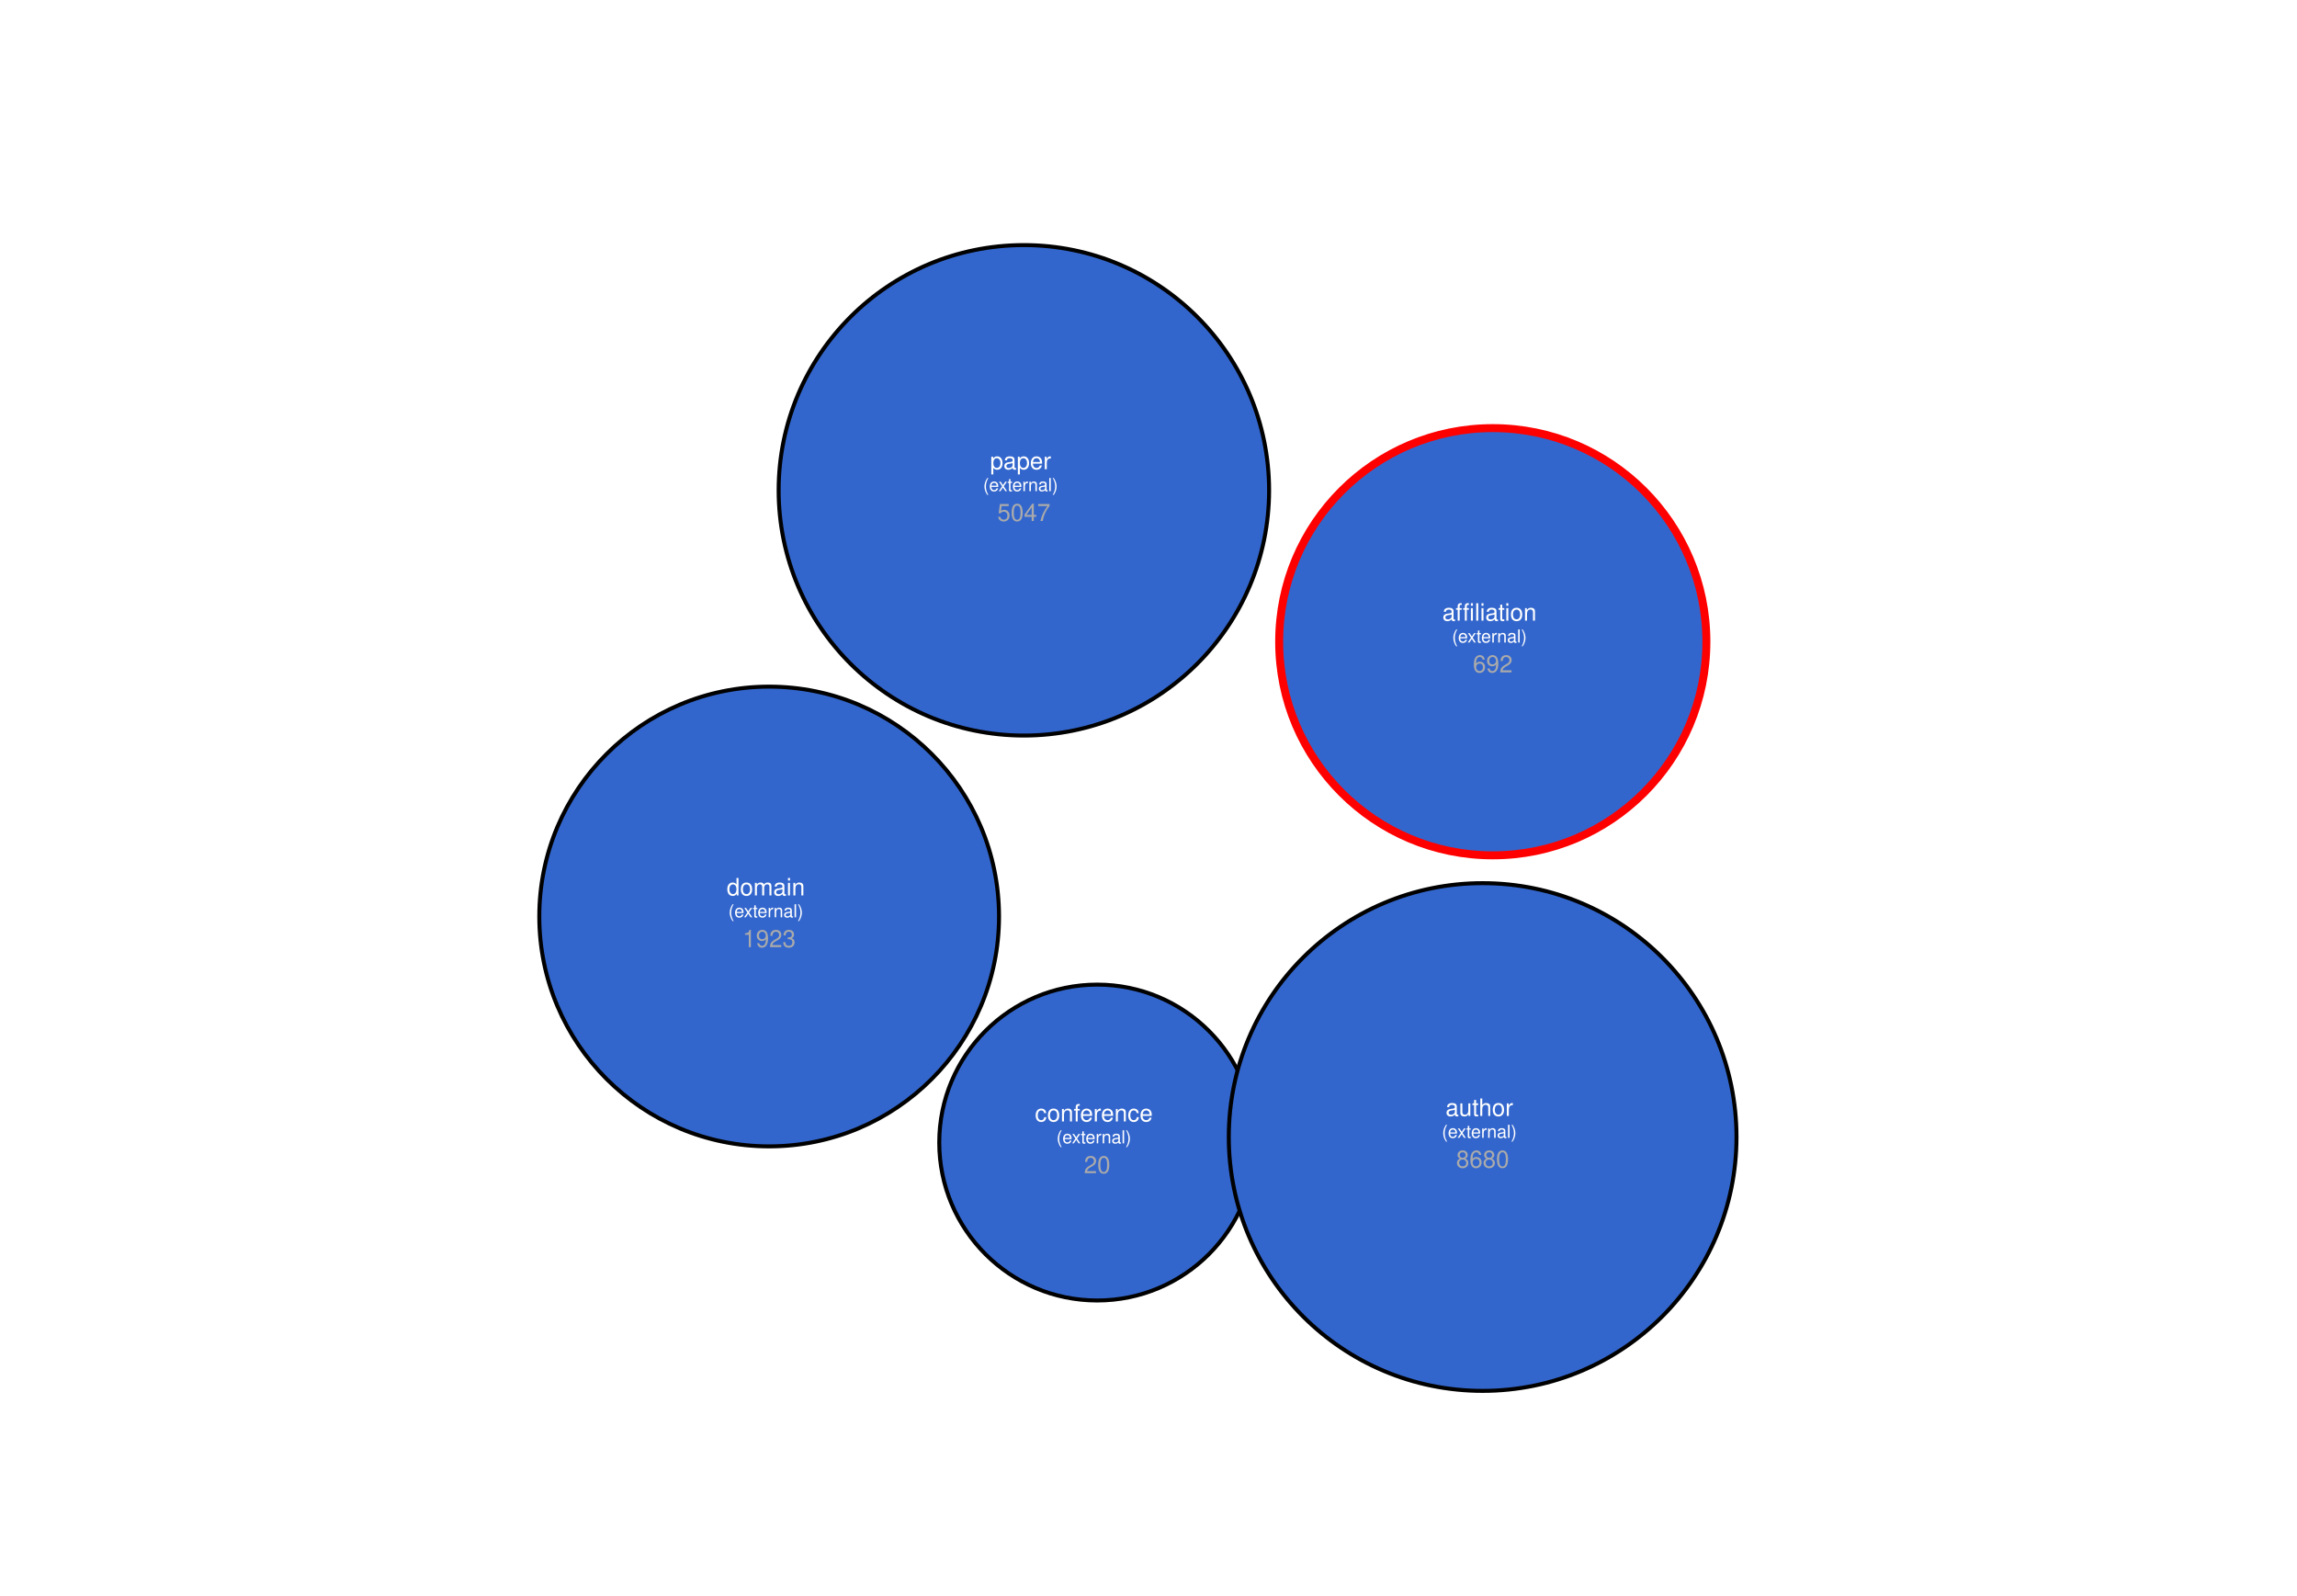
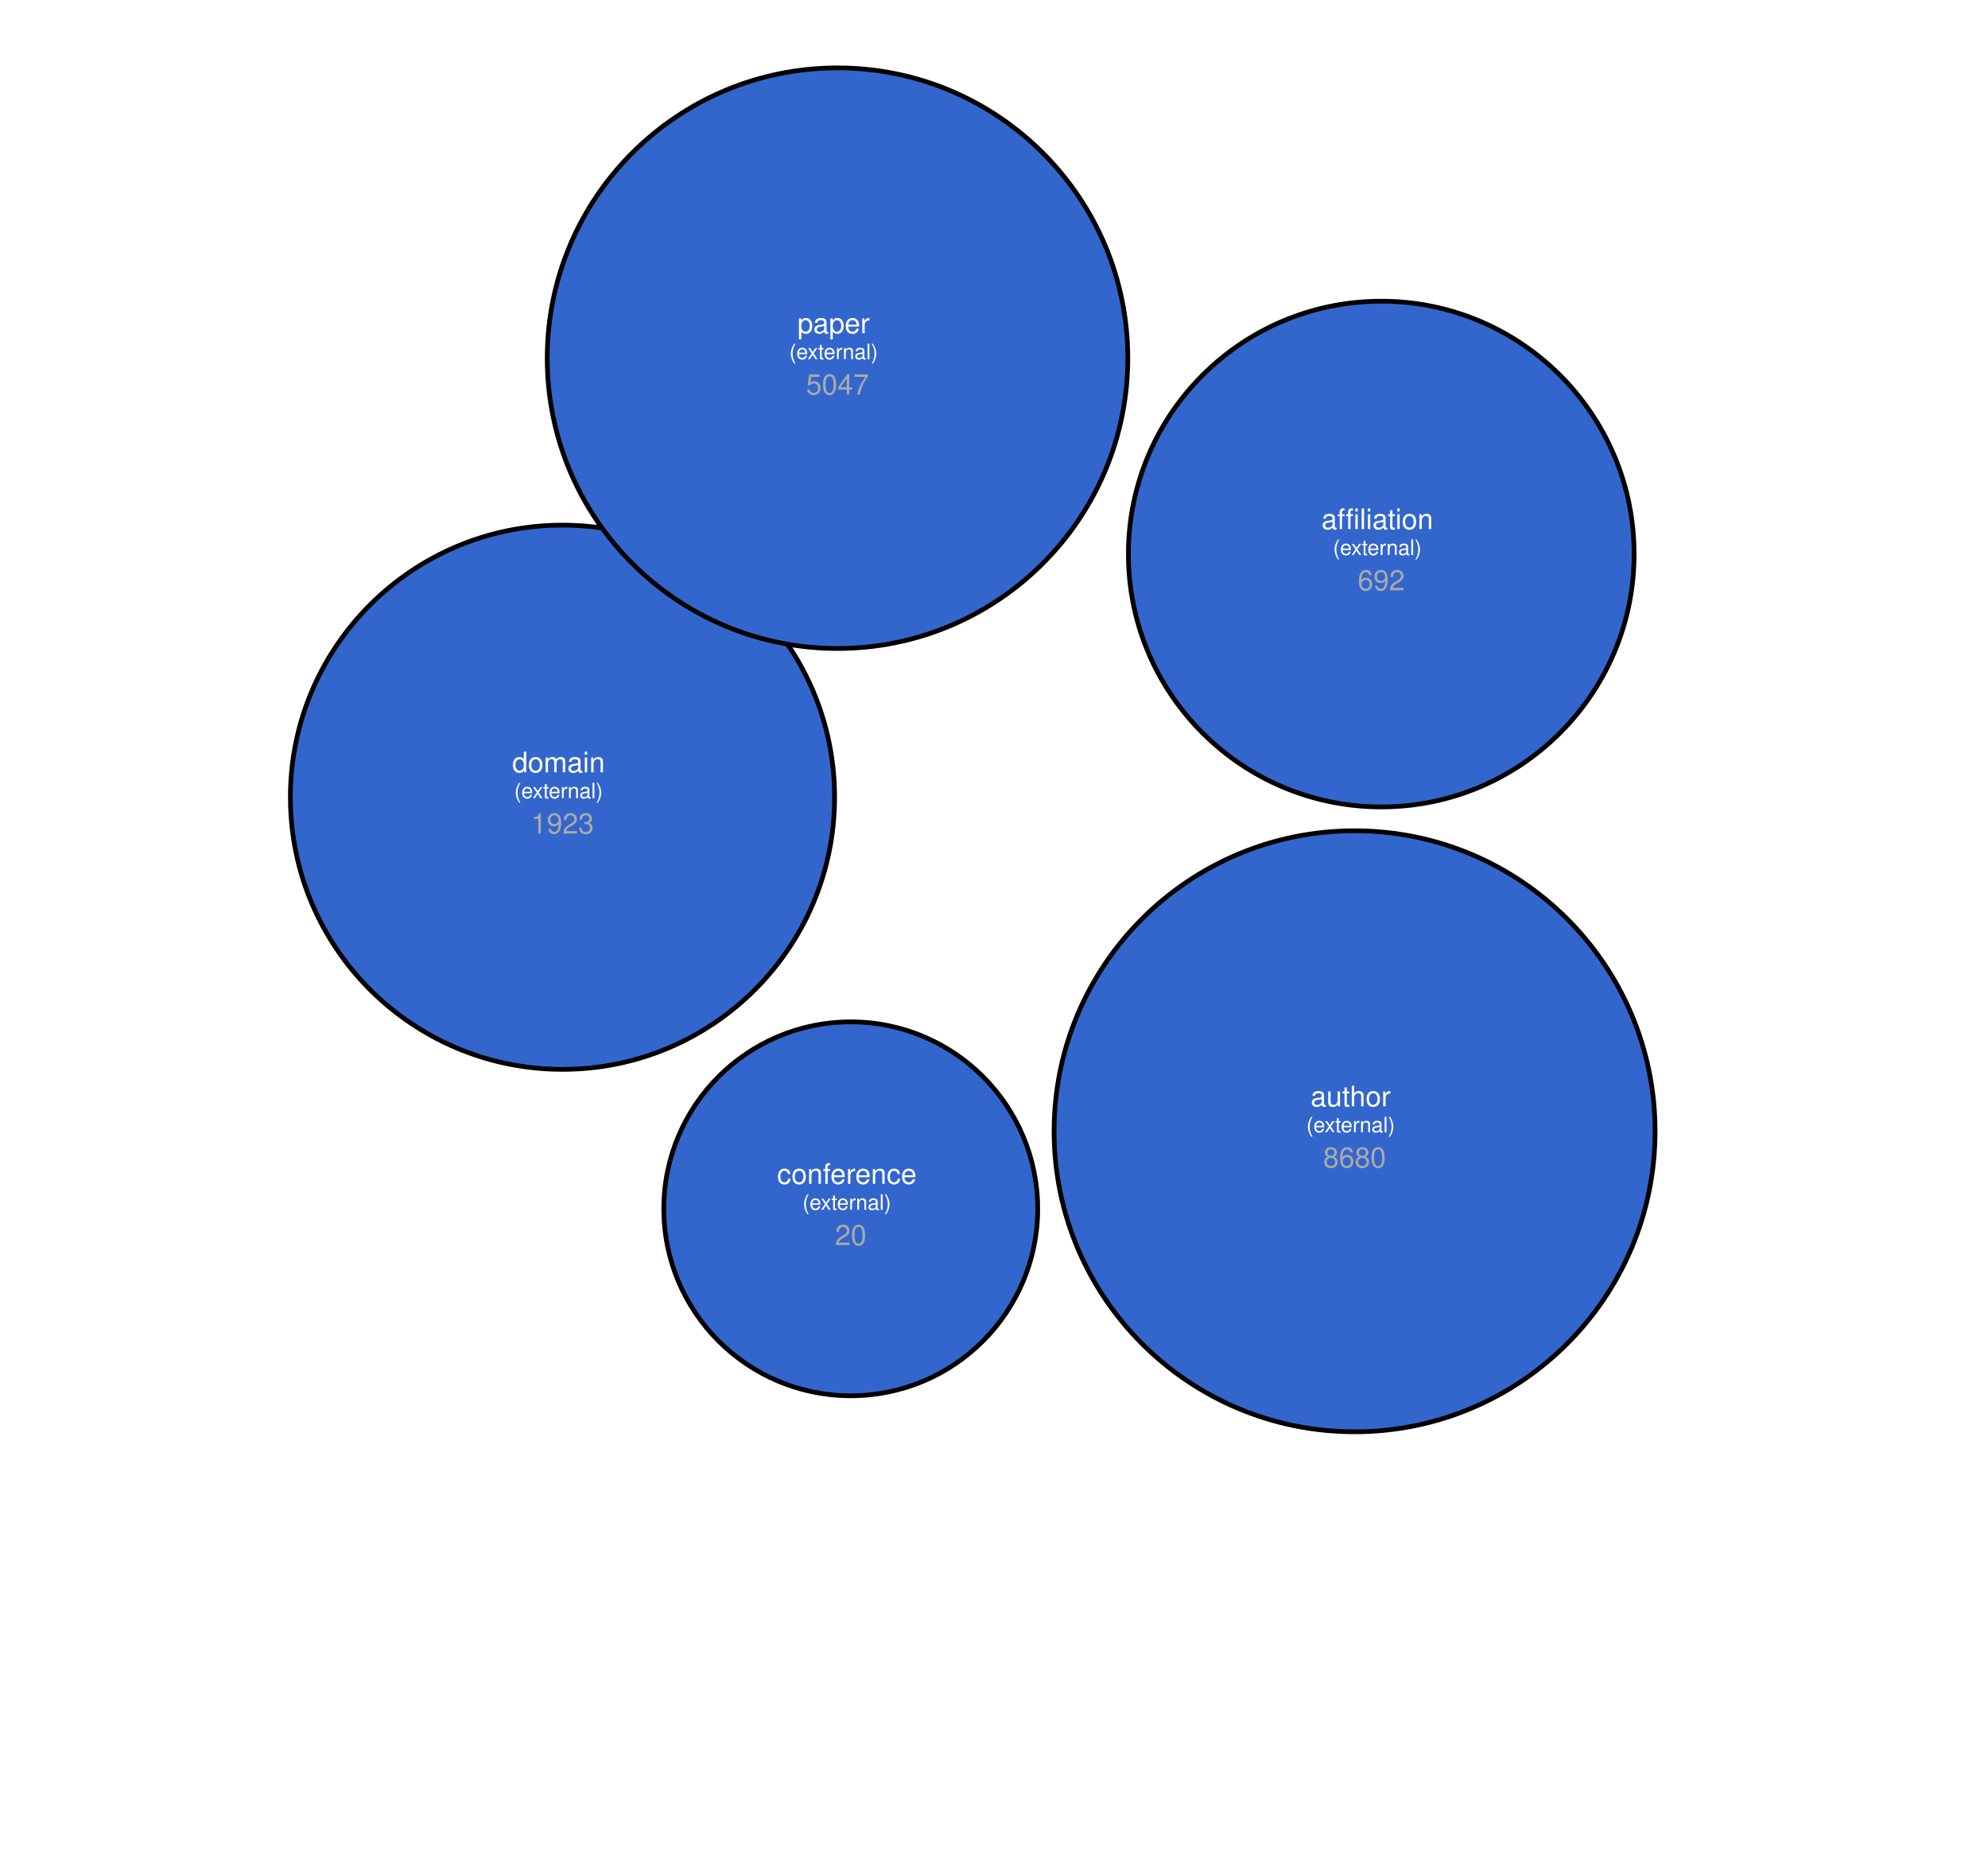
- <svg xmlns="http://www.w3.org/2000/svg" class="vowlGraph" width="1497.6" height="1040" version="1.1">
-   <g transform="translate(-171.7966,-102.9445)scale(1.297597)">
+ <svg xmlns="http://www.w3.org/2000/svg" class="vowlGraph" width="964.08" height="900" version="1.1">
+   <g transform="translate(-64.72049,-122.2512)scale(1.142533)">
    <g class="linkContainer">
      <defs />
    </g>
    <g class="cardinalityContainer" />
    <g class="labelContainer" />
    <g class="nodeContainer">
-       <g class="node" id="class2" transform="translate(683.6817,653.3952)">
+       <g class="node" id="class3" transform="translate(295.3981,445.3946)">
+         <circle class="class external" r="115.497" style="fill: rgb(51, 102, 204); stroke: rgb(0, 0, 0); stroke-width: 2;" />
+         <text class="text" text-anchor="middle" y="-24.6px" style="font-family: Helvetica, Arial, sans-serif; font-size: 12px; pointer-events: none; fill: rgb(255, 255, 255);">
+           <tspan class="text" x="0" dy="14px" style="font-family: Helvetica, Arial, sans-serif; font-size: 12px; pointer-events: none;">domain</tspan>
+           <tspan class="text subtext" x="0" dy="11px" style="font-family: Helvetica, Arial, sans-serif; font-size: 9px; pointer-events: none;">(external)</tspan>
+           <tspan class="text instance-count" x="0" dy="15px" style="font-family: Helvetica, Arial, sans-serif; font-size: 12px; fill: rgb(170, 170, 170); pointer-events: none;">1923</tspan>
+         </text>
+       </g>
+       <g class="node" id="class5" transform="translate(412.1333,259.0347)">
+         <circle class="class external" r="123.214" style="fill: rgb(51, 102, 204); stroke: rgb(0, 0, 0); stroke-width: 2;" />
+         <text class="text" text-anchor="middle" y="-24.6px" style="font-family: Helvetica, Arial, sans-serif; font-size: 12px; pointer-events: none; fill: rgb(255, 255, 255);">
+           <tspan class="text" x="0" dy="14px" style="font-family: Helvetica, Arial, sans-serif; font-size: 12px; pointer-events: none;">paper</tspan>
+           <tspan class="text subtext" x="0" dy="11px" style="font-family: Helvetica, Arial, sans-serif; font-size: 9px; pointer-events: none;">(external)</tspan>
+           <tspan class="text instance-count" x="0" dy="15px" style="font-family: Helvetica, Arial, sans-serif; font-size: 12px; fill: rgb(170, 170, 170); pointer-events: none;">5047</tspan>
+         </text>
+       </g>
+       <g class="node" id="class2" transform="translate(417.7514,620.0858)">
        <circle class="class external" r="79.356" style="fill: rgb(51, 102, 204); stroke: rgb(0, 0, 0); stroke-width: 2;" />
        <text class="text" text-anchor="middle" y="-24.6px" style="font-family: Helvetica, Arial, sans-serif; font-size: 12px; pointer-events: none; fill: rgb(255, 255, 255);">
          <tspan class="text" x="0" dy="14px" style="font-family: Helvetica, Arial, sans-serif; font-size: 12px; pointer-events: none;">conference</tspan>
          <tspan class="text subtext" x="0" dy="11px" style="font-family: Helvetica, Arial, sans-serif; font-size: 9px; pointer-events: none;">(external)</tspan>
          <tspan class="text instance-count" x="0" dy="15px" style="font-family: Helvetica, Arial, sans-serif; font-size: 12px; fill: rgb(170, 170, 170); pointer-events: none;">20</tspan>
        </text>
      </g>
-       <g class="node" id="class5" transform="translate(646.8417,325.6905)">
-         <circle class="class external" r="123.214" style="fill: rgb(51, 102, 204); stroke: rgb(0, 0, 0); stroke-width: 2;" />
-         <text class="text" text-anchor="middle" y="-24.6px" style="font-family: Helvetica, Arial, sans-serif; font-size: 12px; pointer-events: none; fill: rgb(255, 255, 255);">
-           <tspan class="text" x="0" dy="14px" style="font-family: Helvetica, Arial, sans-serif; font-size: 12px; pointer-events: none;">paper</tspan>
-           <tspan class="text subtext" x="0" dy="11px" style="font-family: Helvetica, Arial, sans-serif; font-size: 9px; pointer-events: none;">(external)</tspan>
-           <tspan class="text instance-count" x="0" dy="15px" style="font-family: Helvetica, Arial, sans-serif; font-size: 12px; fill: rgb(170, 170, 170); pointer-events: none;">5047</tspan>
-         </text>
-       </g>
-       <g class="node" id="class3" transform="translate(518.8608,539.8199)">
-         <circle class="class external" r="115.497" style="fill: rgb(51, 102, 204); stroke: rgb(0, 0, 0); stroke-width: 2;" />
-         <text class="text" text-anchor="middle" y="-24.6px" style="font-family: Helvetica, Arial, sans-serif; font-size: 12px; pointer-events: none; fill: rgb(255, 255, 255);">
-           <tspan class="text" x="0" dy="14px" style="font-family: Helvetica, Arial, sans-serif; font-size: 12px; pointer-events: none;">domain</tspan>
-           <tspan class="text subtext" x="0" dy="11px" style="font-family: Helvetica, Arial, sans-serif; font-size: 9px; pointer-events: none;">(external)</tspan>
-           <tspan class="text instance-count" x="0" dy="15px" style="font-family: Helvetica, Arial, sans-serif; font-size: 12px; fill: rgb(170, 170, 170); pointer-events: none;">1923</tspan>
-         </text>
-       </g>
-       <g class="node" id="class1" transform="translate(882.4461,401.7655)">
-         <circle class="class external focused" r="107.328" style="fill: rgb(51, 102, 204); stroke: rgb(255, 0, 0); stroke-width: 4px;" />
+       <g class="node" id="class1" transform="translate(642.9224,342.1708)">
+         <circle class="class external" r="107.328" style="fill: rgb(51, 102, 204); stroke: rgb(0, 0, 0); stroke-width: 2;" />
        <text class="text" text-anchor="middle" y="-24.6px" style="font-family: Helvetica, Arial, sans-serif; font-size: 12px; pointer-events: none; fill: rgb(255, 255, 255);">
          <tspan class="text" x="0" dy="14px" style="font-family: Helvetica, Arial, sans-serif; font-size: 12px; pointer-events: none;">affiliation</tspan>
          <tspan class="text subtext" x="0" dy="11px" style="font-family: Helvetica, Arial, sans-serif; font-size: 9px; pointer-events: none;">(external)</tspan>
          <tspan class="text instance-count" x="0" dy="15px" style="font-family: Helvetica, Arial, sans-serif; font-size: 12px; fill: rgb(170, 170, 170); pointer-events: none;">692</tspan>
        </text>
      </g>
-       <g class="node" id="class4" transform="translate(877.3539,650.6165)">
+       <g class="node" id="class4" transform="translate(631.6033,587.1752)">
        <circle class="class external" r="127.551" style="fill: rgb(51, 102, 204); stroke: rgb(0, 0, 0); stroke-width: 2;" />
        <text class="text" text-anchor="middle" y="-24.6px" style="font-family: Helvetica, Arial, sans-serif; font-size: 12px; pointer-events: none; fill: rgb(255, 255, 255);">
          <tspan class="text" x="0" dy="14px" style="font-family: Helvetica, Arial, sans-serif; font-size: 12px; pointer-events: none;">author</tspan>
          <tspan class="text subtext" x="0" dy="11px" style="font-family: Helvetica, Arial, sans-serif; font-size: 9px; pointer-events: none;">(external)</tspan>
          <tspan class="text instance-count" x="0" dy="15px" style="font-family: Helvetica, Arial, sans-serif; font-size: 12px; fill: rgb(170, 170, 170); pointer-events: none;">8680</tspan>
        </text>
      </g>
    </g>
  </g>
</svg>
